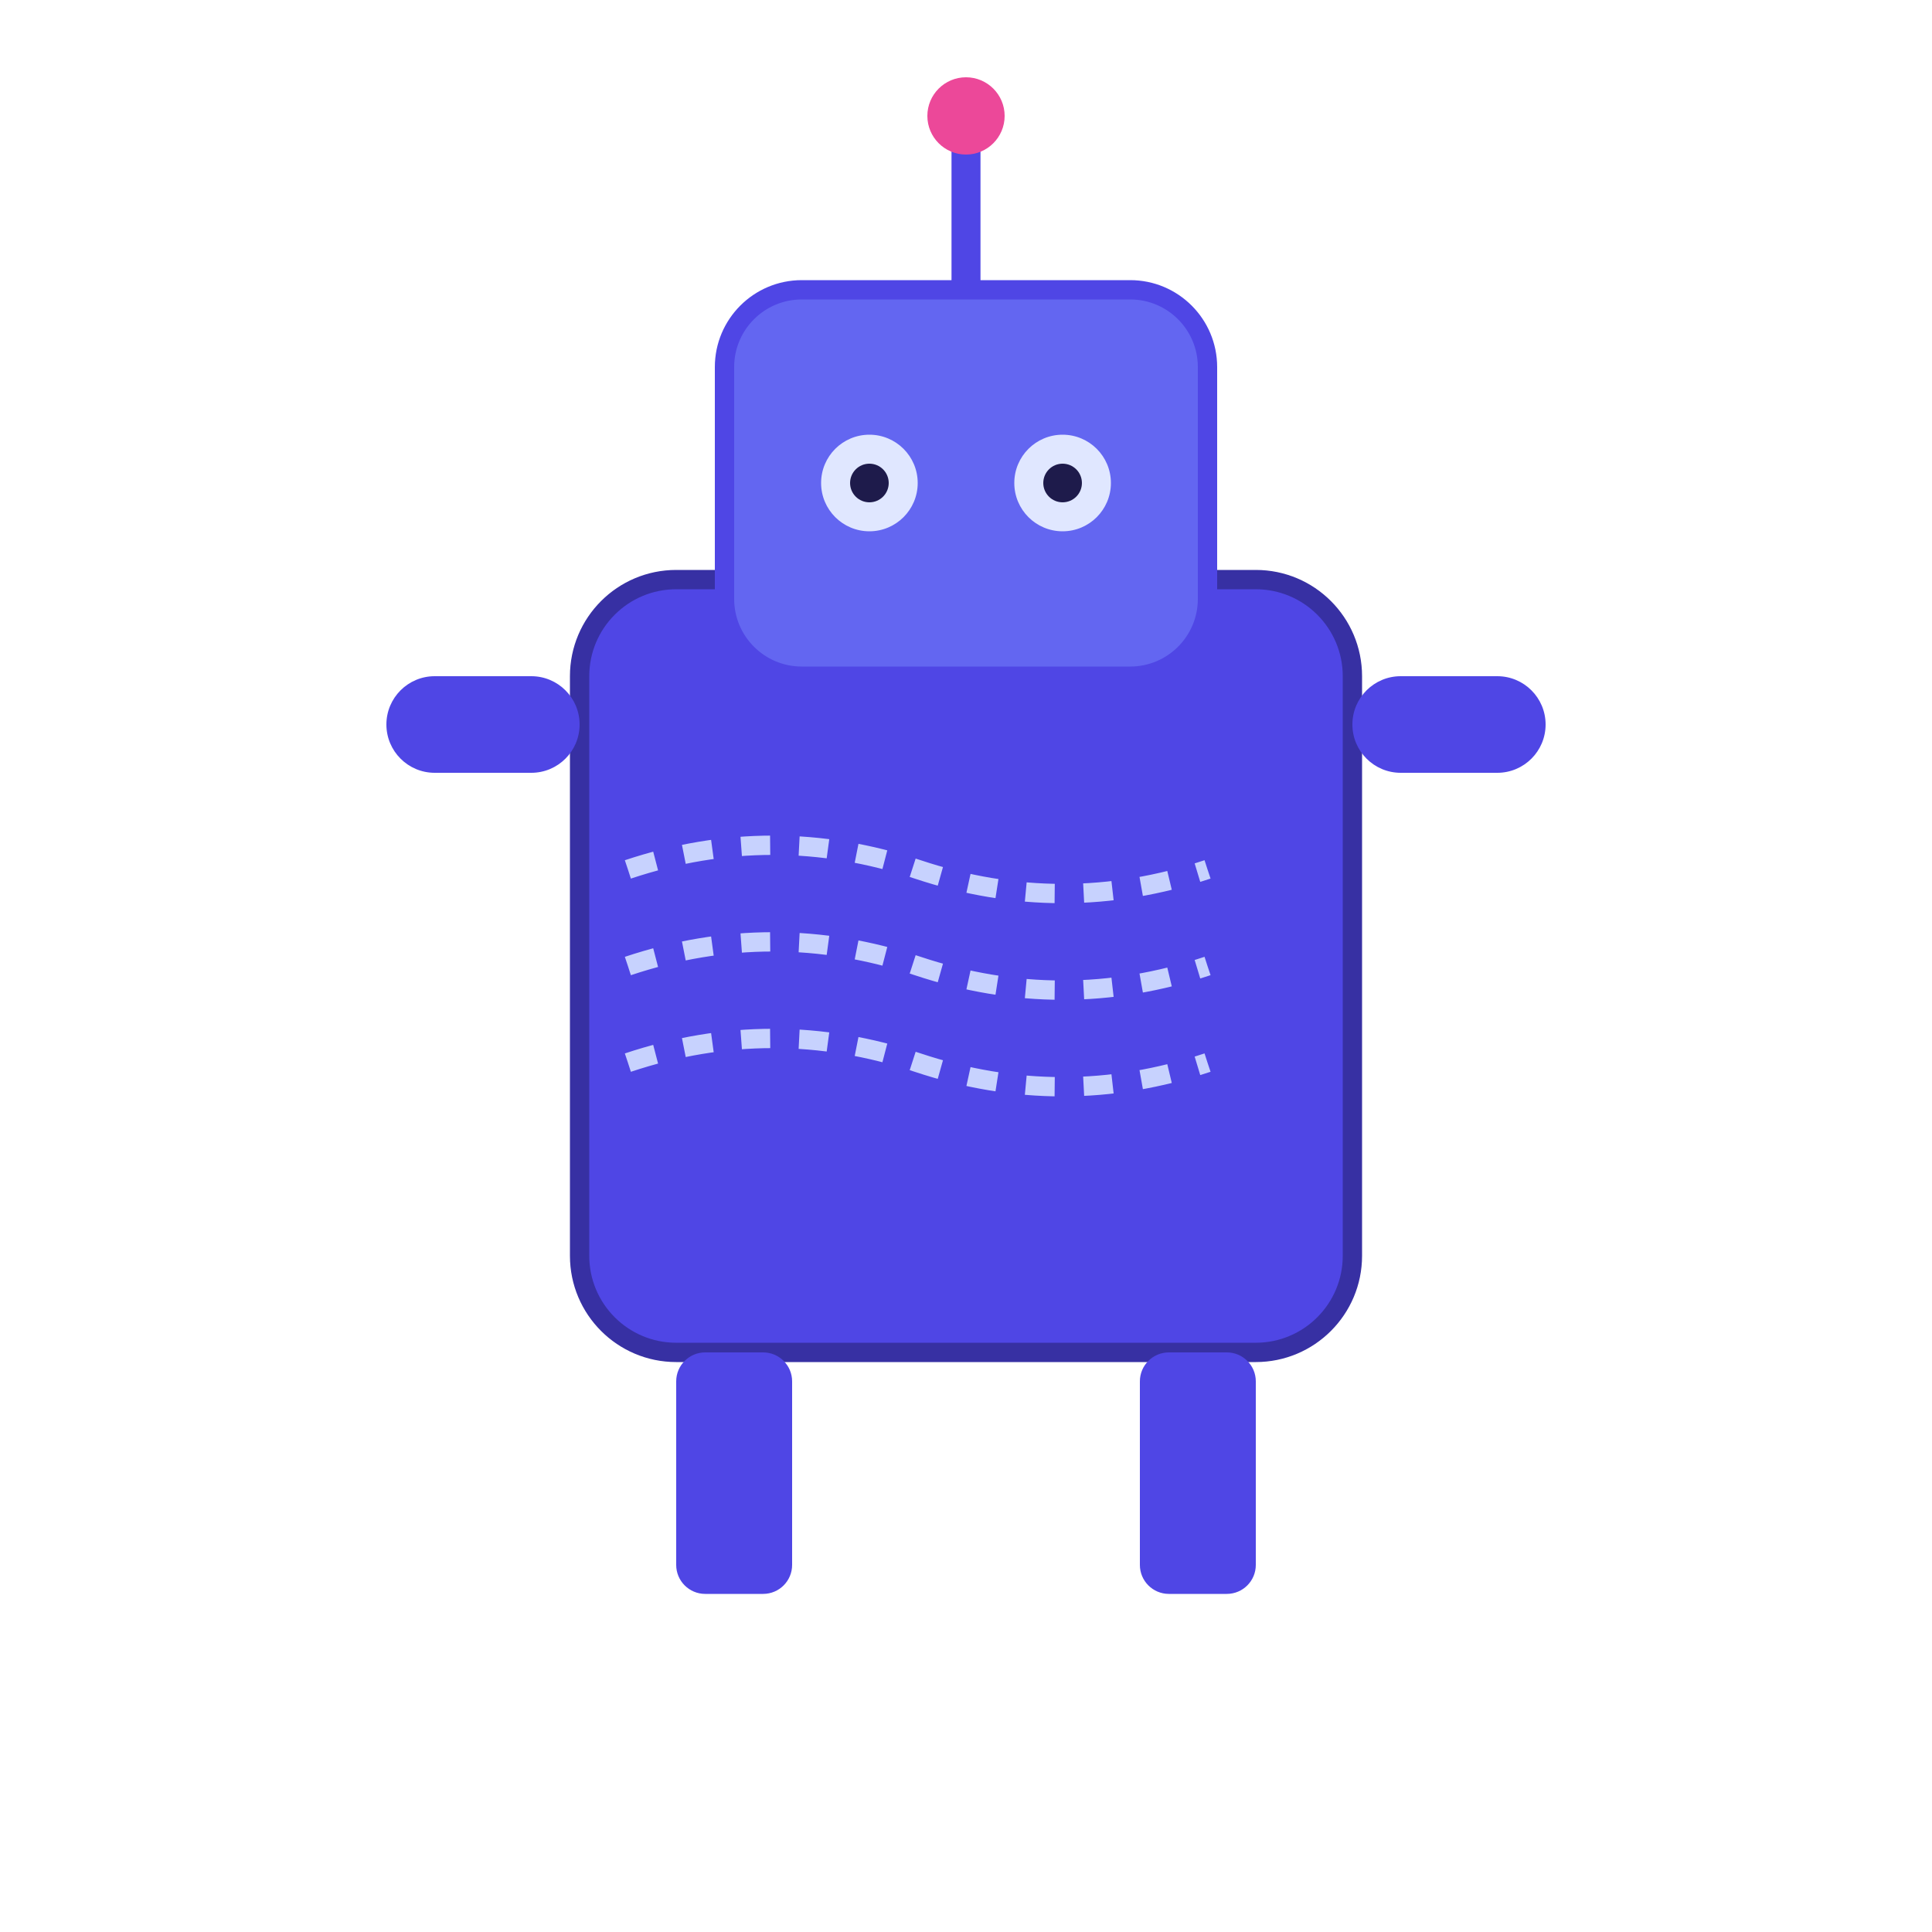
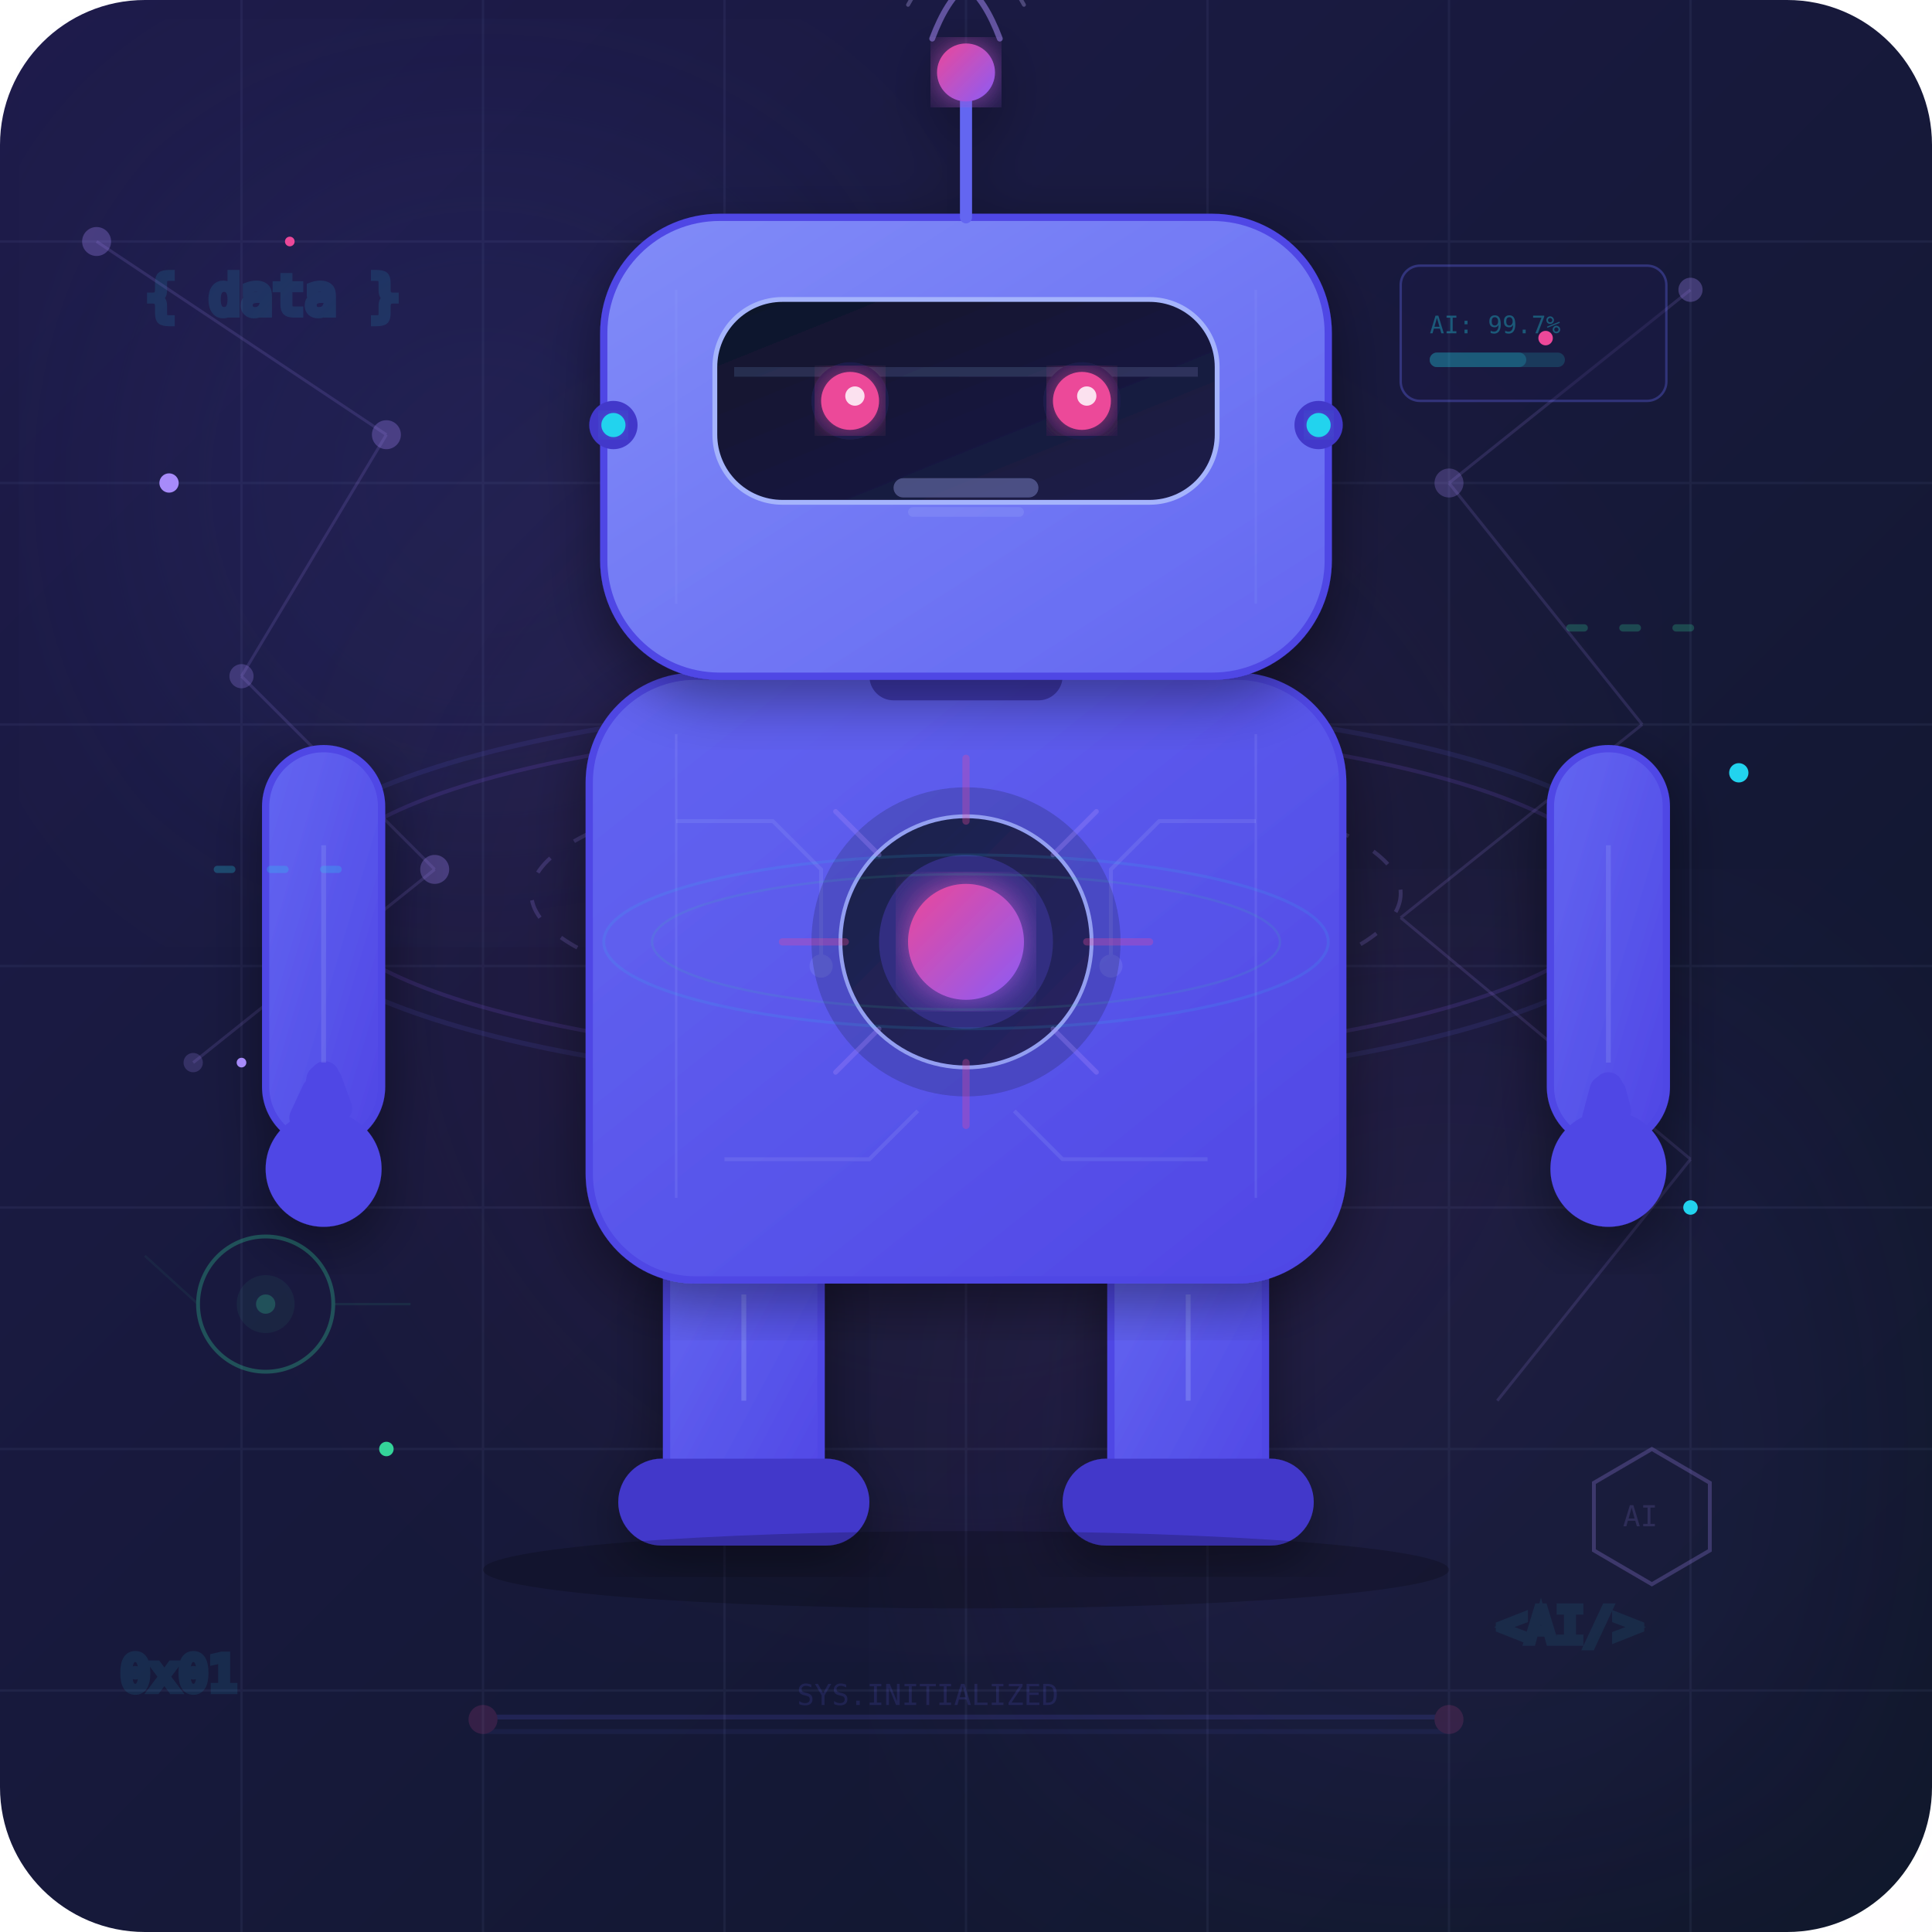
- <svg xmlns="http://www.w3.org/2000/svg" width="200" height="200" viewBox="0 0 200 200">
-   <rect x="60" y="60" width="80" height="80" rx="10" fill="#4F46E5" stroke="#3730A3" stroke-width="2" />
-   <rect x="75" y="30" width="50" height="40" rx="8" fill="#6366F1" stroke="#4F46E5" stroke-width="2" />
-   <circle cx="90" cy="50" r="5" fill="#E0E7FF" />
-   <circle cx="110" cy="50" r="5" fill="#E0E7FF" />
-   <circle cx="90" cy="50" r="2" fill="#1E1B4B" />
-   <circle cx="110" cy="50" r="2" fill="#1E1B4B" />
-   <line x1="100" y1="30" x2="100" y2="15" stroke="#4F46E5" stroke-width="3" />
-   <circle cx="100" cy="12" r="4" fill="#EC4899" />
-   <rect x="40" y="70" width="20" height="10" rx="5" fill="#4F46E5" />
-   <rect x="140" y="70" width="20" height="10" rx="5" fill="#4F46E5" />
-   <rect x="70" y="140" width="12" height="25" rx="3" fill="#4F46E5" />
-   <rect x="118" y="140" width="12" height="25" rx="3" fill="#4F46E5" />
-   <path d="M65 90 Q80 85 95 90 Q110 95 125 90" fill="none" stroke="#C7D2FE" stroke-width="2" stroke-dasharray="3,3" />
-   <path d="M65 100 Q80 95 95 100 Q110 105 125 100" fill="none" stroke="#C7D2FE" stroke-width="2" stroke-dasharray="3,3" />
-   <path d="M65 110 Q80 105 95 110 Q110 115 125 110" fill="none" stroke="#C7D2FE" stroke-width="2" stroke-dasharray="3,3" />
+ <svg xmlns="http://www.w3.org/2000/svg" width="400" height="400" viewBox="0 0 400 400">
+   <defs>
+     <linearGradient id="bgGrad" x1="0%" y1="0%" x2="100%" y2="100%">
+       <stop offset="0%" stop-color="#1e1b4b" />
+       <stop offset="100%" stop-color="#0f172a" />
+     </linearGradient>
+     <linearGradient id="bodyGrad" x1="0%" y1="0%" x2="100%" y2="100%">
+       <stop offset="0%" stop-color="#6366F1" />
+       <stop offset="100%" stop-color="#4F46E5" />
+     </linearGradient>
+     <linearGradient id="headGrad" x1="0%" y1="0%" x2="100%" y2="100%">
+       <stop offset="0%" stop-color="#818CF8" />
+       <stop offset="100%" stop-color="#6366F1" />
+     </linearGradient>
+     <linearGradient id="visorGrad" x1="0%" y1="0%" x2="100%" y2="100%">
+       <stop offset="0%" stop-color="#0F172A" />
+       <stop offset="100%" stop-color="#1E1B4B" />
+     </linearGradient>
+     <linearGradient id="accentGrad" x1="0%" y1="0%" x2="100%" y2="100%">
+       <stop offset="0%" stop-color="#EC4899" />
+       <stop offset="100%" stop-color="#8B5CF6" />
+     </linearGradient>
+     <linearGradient id="greenGrad" x1="0%" y1="0%" x2="100%" y2="100%">
+       <stop offset="0%" stop-color="#34D399" />
+       <stop offset="100%" stop-color="#059669" />
+     </linearGradient>
+     <linearGradient id="cyanGrad" x1="0%" y1="0%" x2="100%" y2="100%">
+       <stop offset="0%" stop-color="#22D3EE" />
+       <stop offset="100%" stop-color="#0891B2" />
+     </linearGradient>
+     <linearGradient id="ringOrbit" x1="0%" y1="0%" x2="100%" y2="100%">
+       <stop offset="0%" stop-color="#A78BFA" stop-opacity="0.5" />
+       <stop offset="50%" stop-color="#6366F1" stop-opacity="0.15" />
+       <stop offset="100%" stop-color="#A78BFA" stop-opacity="0.5" />
+     </linearGradient>
+     <filter id="glow">
+       <feGaussianBlur stdDeviation="4" result="blur" />
+       <feMerge>
+         <feMergeNode in="blur" />
+         <feMergeNode in="SourceGraphic" />
+       </feMerge>
+     </filter>
+     <filter id="softGlow">
+       <feGaussianBlur stdDeviation="8" result="blur" />
+       <feMerge>
+         <feMergeNode in="blur" />
+         <feMergeNode in="SourceGraphic" />
+       </feMerge>
+     </filter>
+     <filter id="shadow">
+       <feDropShadow dx="0" dy="4" stdDeviation="6" flood-color="#000" flood-opacity="0.4" />
+     </filter>
+     <filter id="bgBlur">
+       <feGaussianBlur stdDeviation="30" />
+     </filter>
+   </defs>
+   <rect width="400" height="400" rx="30" fill="url(#bgGrad)" />
+   <circle cx="100" cy="100" r="80" fill="#6366F1" opacity="0.08" filter="url(#bgBlur)" />
+   <circle cx="300" cy="300" r="100" fill="#8B5CF6" opacity="0.06" filter="url(#bgBlur)" />
+   <circle cx="200" cy="200" r="120" fill="#EC4899" opacity="0.04" filter="url(#bgBlur)" />
+   <g opacity="0.06" stroke="#A5B4FC" stroke-width="0.5" fill="none">
+     <line x1="0" y1="50" x2="400" y2="50" />
+     <line x1="0" y1="100" x2="400" y2="100" />
+     <line x1="0" y1="150" x2="400" y2="150" />
+     <line x1="0" y1="200" x2="400" y2="200" />
+     <line x1="0" y1="250" x2="400" y2="250" />
+     <line x1="0" y1="300" x2="400" y2="300" />
+     <line x1="0" y1="350" x2="400" y2="350" />
+     <line x1="50" y1="0" x2="50" y2="400" />
+     <line x1="100" y1="0" x2="100" y2="400" />
+     <line x1="150" y1="0" x2="150" y2="400" />
+     <line x1="200" y1="0" x2="200" y2="400" />
+     <line x1="250" y1="0" x2="250" y2="400" />
+     <line x1="300" y1="0" x2="300" y2="400" />
+     <line x1="350" y1="0" x2="350" y2="400" />
+   </g>
+   <g opacity="0.2" stroke="#22D3EE" stroke-width="1.5" fill="none">
+     <text x="30" y="65" font-family="monospace" font-size="11" fill="#22D3EE" opacity="0.6">{ data }</text>
+     <text x="310" y="340" font-family="monospace" font-size="10" fill="#A78BFA" opacity="0.4">&lt;AI/&gt;</text>
+     <text x="25" y="350" font-family="monospace" font-size="10" fill="#34D399" opacity="0.5">0x01</text>
+   </g>
+   <g stroke="#A78BFA" stroke-width="0.6" fill="none" opacity="0.15">
+     <line x1="20" y1="50" x2="80" y2="90" />
+     <line x1="80" y1="90" x2="50" y2="140" />
+     <line x1="50" y1="140" x2="90" y2="180" />
+     <line x1="90" y1="180" x2="40" y2="220" />
+     <line x1="350" y1="60" x2="300" y2="100" />
+     <line x1="300" y1="100" x2="340" y2="150" />
+     <line x1="340" y1="150" x2="290" y2="190" />
+     <line x1="290" y1="190" x2="350" y2="240" />
+     <line x1="350" y1="240" x2="310" y2="290" />
+   </g>
+   <g>
+     <circle cx="20" cy="50" r="3" fill="#A78BFA" opacity="0.3">
+       <animate attributeName="opacity" values="0.3;0.1;0.3" dur="3s" repeatCount="indefinite" />
+     </circle>
+     <circle cx="80" cy="90" r="3" fill="#A78BFA" opacity="0.3">
+       <animate attributeName="opacity" values="0.3;0.1;0.3" dur="2.5s" repeatCount="indefinite" />
+     </circle>
+     <circle cx="50" cy="140" r="2.5" fill="#A78BFA" opacity="0.25">
+       <animate attributeName="opacity" values="0.25;0.05;0.25" dur="3.5s" repeatCount="indefinite" />
+     </circle>
+     <circle cx="90" cy="180" r="3" fill="#A78BFA" opacity="0.3">
+       <animate attributeName="opacity" values="0.3;0.1;0.3" dur="2s" repeatCount="indefinite" />
+     </circle>
+     <circle cx="40" cy="220" r="2" fill="#A78BFA" opacity="0.2">
+       <animate attributeName="opacity" values="0.2;0.05;0.2" dur="4s" repeatCount="indefinite" />
+     </circle>
+     <circle cx="350" cy="60" r="2.5" fill="#A78BFA" opacity="0.3">
+       <animate attributeName="opacity" values="0.3;0.1;0.3" dur="2.8s" repeatCount="indefinite" />
+     </circle>
+     <circle cx="300" cy="100" r="3" fill="#A78BFA" opacity="0.25">
+       <animate attributeName="opacity" values="0.25;0.05;0.25" dur="3.2s" repeatCount="indefinite" />
+     </circle>
+   </g>
+   <g transform="translate(200,185)">
+     <ellipse cx="0" cy="0" rx="145" ry="40" fill="none" stroke="#6366F1" stroke-width="1" opacity="0.12">
+       <animateTransform attributeName="transform" type="rotate" from="0" to="360" dur="20s" repeatCount="indefinite" />
+     </ellipse>
+     <ellipse cx="0" cy="0" rx="135" ry="35" fill="none" stroke="#8B5CF6" stroke-width="0.8" opacity="0.15">
+       <animateTransform attributeName="transform" type="rotate" from="60" to="420" dur="25s" repeatCount="indefinite" />
+     </ellipse>
+     <circle r="4" fill="#EC4899" opacity="0.6" filter="url(#glow)">
+       <animateMotion dur="8s" repeatCount="indefinite" path="M0,-145 A145,40 0 1,1 0,145 A145,40 0 1,1 0,-145" />
+     </circle>
+     <circle r="3" fill="#22D3EE" opacity="0.5" filter="url(#glow)">
+       <animateMotion dur="12s" repeatCount="indefinite" path="M0,-135 A135,35 0 1,0 0,135 A135,35 0 1,0 0,-135" />
+     </circle>
+   </g>
+   <g transform="translate(200,185)">
+     <ellipse cx="0" cy="0" rx="90" ry="25" fill="none" stroke="#A78BFA" stroke-width="0.8" stroke-dasharray="4,6" opacity="0.2">
+       <animateTransform attributeName="transform" type="rotate" from="0" to="-360" dur="15s" repeatCount="indefinite" />
+     </ellipse>
+   </g>
+   <g filter="url(#shadow)">
+     <rect x="138" y="255" width="32" height="60" rx="8" fill="url(#bodyGrad)" stroke="#4F46E5" stroke-width="1.5" />
+     <rect x="128" y="302" width="52" height="18" rx="9" fill="#4338CA" />
+     <rect x="230" y="255" width="32" height="60" rx="8" fill="url(#bodyGrad)" stroke="#4F46E5" stroke-width="1.5" />
+     <rect x="220" y="302" width="52" height="18" rx="9" fill="#4338CA" />
+     <line x1="154" y1="268" x2="154" y2="290" stroke="#A5B4FC" stroke-width="1" opacity="0.3" />
+     <line x1="246" y1="268" x2="246" y2="290" stroke="#A5B4FC" stroke-width="1" opacity="0.3" />
+   </g>
+   <g filter="url(#shadow)">
+     <rect x="55" y="155" width="24" height="82" rx="12" fill="url(#bodyGrad)" stroke="#4F46E5" stroke-width="1.5" />
+     <g transform="translate(67, 242)">
+       <circle cx="0" cy="0" r="12" fill="#4F46E5" />
+       <rect x="-3" y="-20" width="6" height="12" rx="3" fill="#4F46E5" transform="rotate(-20,-3,-20)" />
+       <rect x="-3" y="-22" width="6" height="14" rx="3" fill="#4F46E5" transform="rotate(-5,-3,-22)" />
+       <rect x="-3" y="-22" width="6" height="14" rx="3" fill="#4F46E5" transform="rotate(10,-3,-22)" />
+       <rect x="-3" y="-20" width="6" height="12" rx="3" fill="#4F46E5" transform="rotate(25,-3,-20)" />
+     </g>
+     <rect x="321" y="155" width="24" height="82" rx="12" fill="url(#bodyGrad)" stroke="#4F46E5" stroke-width="1.5" />
+     <g transform="translate(333, 242)">
+       <circle cx="0" cy="0" r="12" fill="#4F46E5" />
+       <rect x="-3" y="-18" width="6" height="10" rx="3" fill="#4F46E5" transform="rotate(-15,-3,-18)" />
+       <rect x="-3" y="-20" width="6" height="12" rx="3" fill="#4F46E5" transform="rotate(0,-3,-20)" />
+       <rect x="-3" y="-20" width="6" height="12" rx="3" fill="#4F46E5" transform="rotate(15,-3,-20)" />
+     </g>
+     <line x1="67" y1="175" x2="67" y2="220" stroke="#A5B4FC" stroke-width="1" opacity="0.2" />
+     <line x1="333" y1="175" x2="333" y2="220" stroke="#A5B4FC" stroke-width="1" opacity="0.2" />
+   </g>
+   <g filter="url(#shadow)">
+     <rect x="122" y="140" width="156" height="125" rx="22" fill="url(#bodyGrad)" stroke="#4F46E5" stroke-width="1.5">
+       <animate attributeName="y" values="140;137;140" dur="3s" repeatCount="indefinite" />
+     </rect>
+     <line x1="140" y1="152" x2="140" y2="248" stroke="#A5B4FC" stroke-width="0.5" opacity="0.15" />
+     <line x1="260" y1="152" x2="260" y2="248" stroke="#A5B4FC" stroke-width="0.5" opacity="0.15" />
+     <g opacity="0.12" stroke="#C7D2FE" stroke-width="0.8" fill="none">
+       <path d="M140 170 L160 170 L170 180 L170 200" />
+       <circle cx="170" cy="200" r="2" fill="#C7D2FE" />
+       <path d="M260 170 L240 170 L230 180 L230 200" />
+       <circle cx="230" cy="200" r="2" fill="#C7D2FE" />
+       <path d="M150 240 L180 240 L190 230" />
+       <path d="M250 240 L220 240 L210 230" />
+     </g>
+     <circle cx="200" cy="195" r="32" fill="#0F172A" opacity="0.2" />
+     <circle cx="200" cy="195" r="26" fill="url(#visorGrad)" stroke="#A5B4FC" stroke-width="0.8" opacity="0.8" />
+     <circle cx="200" cy="195" r="18" fill="#312E81" />
+     <circle cx="200" cy="195" r="12" fill="url(#accentGrad)" filter="url(#glow)">
+       <animate attributeName="r" values="12;14;12" dur="1.5s" repeatCount="indefinite" />
+     </circle>
+     <g opacity="0.3">
+       <line x1="200" y1="170" x2="200" y2="157" stroke="#EC4899" stroke-width="1.5" stroke-linecap="round">
+         <animate attributeName="opacity" values="0.5;0.1;0.5" dur="1.5s" repeatCount="indefinite" />
+       </line>
+       <line x1="200" y1="220" x2="200" y2="233" stroke="#EC4899" stroke-width="1.5" stroke-linecap="round">
+         <animate attributeName="opacity" values="0.5;0.1;0.5" dur="1.5s" repeatCount="indefinite" />
+       </line>
+       <line x1="175" y1="195" x2="162" y2="195" stroke="#EC4899" stroke-width="1.5" stroke-linecap="round">
+         <animate attributeName="opacity" values="0.5;0.1;0.5" dur="1.5s" repeatCount="indefinite" />
+       </line>
+       <line x1="225" y1="195" x2="238" y2="195" stroke="#EC4899" stroke-width="1.5" stroke-linecap="round">
+         <animate attributeName="opacity" values="0.5;0.1;0.5" dur="1.5s" repeatCount="indefinite" />
+       </line>
+       <line x1="182" y1="177" x2="173" y2="168" stroke="#A78BFA" stroke-width="1" stroke-linecap="round">
+         <animate attributeName="opacity" values="0.3;0.05;0.3" dur="2s" repeatCount="indefinite" />
+       </line>
+       <line x1="218" y1="177" x2="227" y2="168" stroke="#A78BFA" stroke-width="1" stroke-linecap="round">
+         <animate attributeName="opacity" values="0.3;0.05;0.3" dur="2s" repeatCount="indefinite" />
+       </line>
+       <line x1="182" y1="213" x2="173" y2="222" stroke="#A78BFA" stroke-width="1" stroke-linecap="round">
+         <animate attributeName="opacity" values="0.3;0.05;0.3" dur="2s" repeatCount="indefinite" />
+       </line>
+       <line x1="218" y1="213" x2="227" y2="222" stroke="#A78BFA" stroke-width="1" stroke-linecap="round">
+         <animate attributeName="opacity" values="0.3;0.05;0.3" dur="2s" repeatCount="indefinite" />
+       </line>
+     </g>
+   </g>
+   <rect x="180" y="133" width="40" height="12" rx="5" fill="#3730A3" opacity="0.8" />
+   <g filter="url(#shadow)">
+     <rect x="125" y="45" width="150" height="95" rx="24" fill="url(#headGrad)" stroke="#4F46E5" stroke-width="1.5">
+       <animate attributeName="y" values="45;42;45" dur="3s" repeatCount="indefinite" />
+     </rect>
+     <line x1="140" y1="60" x2="140" y2="125" stroke="#A5B4FC" stroke-width="0.5" opacity="0.1" />
+     <line x1="260" y1="60" x2="260" y2="125" stroke="#A5B4FC" stroke-width="0.5" opacity="0.1" />
+     <rect x="148" y="62" width="104" height="42" rx="14" fill="url(#visorGrad)" stroke="#A5B4FC" stroke-width="1">
+       <animate attributeName="stroke-opacity" values="0.8;0.5;0.8" dur="3s" repeatCount="indefinite" />
+     </rect>
+     <rect x="152" y="76" width="96" height="2" fill="#A5B4FC" opacity="0.15">
+       <animate attributeName="y" values="66;84;66" dur="2.5s" repeatCount="indefinite" />
+     </rect>
+     <g>
+       <circle cx="176" cy="83" r="8" fill="#1E1B4B" />
+       <circle cx="176" cy="83" r="6" fill="#EC4899" filter="url(#glow)">
+         <animate attributeName="r" values="6;7;6" dur="2s" repeatCount="indefinite" />
+       </circle>
+       <circle cx="224" cy="83" r="8" fill="#1E1B4B" />
+       <circle cx="224" cy="83" r="6" fill="#EC4899" filter="url(#glow)">
+         <animate attributeName="r" values="6;7;6" dur="2s" repeatCount="indefinite" />
+       </circle>
+       <circle cx="177" cy="82" r="2" fill="#FDF2F8" opacity="0.9" />
+       <circle cx="225" cy="82" r="2" fill="#FDF2F8" opacity="0.9" />
+     </g>
+     <rect x="185" y="99" width="30" height="4" rx="2" fill="#A5B4FC" opacity="0.35" />
+     <rect x="188" y="105" width="24" height="2" rx="1" fill="#A5B4FC" opacity="0.2" />
+     <g>
+       <circle cx="127" cy="88" r="5" fill="#4338CA" />
+       <circle cx="127" cy="88" r="2.5" fill="#22D3EE" filter="url(#glow)">
+         <animate attributeName="opacity" values="0.8;0.3;0.8" dur="2s" repeatCount="indefinite" />
+       </circle>
+       <circle cx="273" cy="88" r="5" fill="#4338CA" />
+       <circle cx="273" cy="88" r="2.5" fill="#22D3EE" filter="url(#glow)">
+         <animate attributeName="opacity" values="0.8;0.3;0.8" dur="2s" repeatCount="indefinite" />
+       </circle>
+     </g>
+     <line x1="200" y1="45" x2="200" y2="15" stroke="#6366F1" stroke-width="2.5" stroke-linecap="round" />
+     <circle cx="200" cy="15" r="6" fill="url(#accentGrad)" filter="url(#glow)">
+       <animate attributeName="r" values="6;8;6" dur="1.5s" repeatCount="indefinite" />
+     </circle>
+     <path d="M193 8 Q196 0 200 -3 Q204 0 207 8" fill="none" stroke="#A78BFA" stroke-width="1.2" stroke-linecap="round" opacity="0.5">
+       <animate attributeName="opacity" values="0.5;0;0.5" dur="1.5s" repeatCount="indefinite" />
+     </path>
+     <path d="M188 1 Q193 -8 200 -12 Q207 -8 212 1" fill="none" stroke="#C4B5FD" stroke-width="0.8" stroke-linecap="round" opacity="0.3">
+       <animate attributeName="opacity" values="0.3;0;0.3" dur="1.5s" repeatCount="indefinite" />
+     </path>
+   </g>
+   <g transform="translate(200, 195)" opacity="0.12">
+     <ellipse cx="0" cy="0" rx="75" ry="18" fill="none" stroke="#22D3EE" stroke-width="0.6">
+       <animateTransform attributeName="transform" type="rotate" from="0" to="-360" dur="10s" repeatCount="indefinite" />
+     </ellipse>
+     <ellipse cx="0" cy="0" rx="65" ry="14" fill="none" stroke="#34D399" stroke-width="0.5">
+       <animateTransform attributeName="transform" type="rotate" from="45" to="-315" dur="12s" repeatCount="indefinite" />
+     </ellipse>
+   </g>
+   <g transform="translate(290, 55)" opacity="0.35">
+     <rect x="0" y="0" width="55" height="28" rx="4" fill="#1E1B4B" stroke="#6366F1" stroke-width="0.5" />
+     <text x="6" y="14" font-family="monospace" font-size="5" fill="#22D3EE">AI: 99.7%</text>
+     <rect x="6" y="18" width="28" height="3" rx="1.5" fill="#22D3EE" opacity="0.5" />
+     <rect x="6" y="18" width="20" height="3" rx="1.5" fill="#22D3EE">
+       <animate attributeName="width" values="20;28;20" dur="2s" repeatCount="indefinite" />
+     </rect>
+   </g>
+   <g transform="translate(55, 270)" opacity="0.3">
+     <circle cx="0" cy="0" r="14" fill="none" stroke="#34D399" stroke-width="0.8" />
+     <circle cx="0" cy="0" r="6" fill="#34D399" opacity="0.2" />
+     <circle cx="0" cy="0" r="2" fill="#34D399" filter="url(#glow)">
+       <animate attributeName="opacity" values="0.5;0.2;0.5" dur="2.5s" repeatCount="indefinite" />
+     </circle>
+     <line x1="14" y1="0" x2="30" y2="0" stroke="#34D399" stroke-width="0.5" opacity="0.3" />
+     <line x1="-14" y1="0" x2="-25" y2="-10" stroke="#34D399" stroke-width="0.5" opacity="0.2" />
+   </g>
+   <g transform="translate(330, 300)" opacity="0.25">
+     <polygon points="12,0 24,7 24,21 12,28 0,21 0,7" fill="none" stroke="#A78BFA" stroke-width="0.8">
+       <animateTransform attributeName="transform" type="rotate" from="0" to="360" dur="20s" repeatCount="indefinite" />
+     </polygon>
+     <text x="6" y="16" font-family="monospace" font-size="6" fill="#A78BFA" opacity="0.6">AI</text>
+   </g>
+   <g opacity="0.25">
+     <line x1="45" y1="180" x2="75" y2="180" stroke="#22D3EE" stroke-width="1.5" stroke-linecap="round" stroke-dasharray="3,8">
+       <animate attributeName="stroke-dashoffset" values="0;-33" dur="1s" repeatCount="indefinite" />
+     </line>
+     <line x1="325" y1="130" x2="355" y2="130" stroke="#34D399" stroke-width="1.5" stroke-linecap="round" stroke-dasharray="3,8">
+       <animate attributeName="stroke-dashoffset" values="0;-33" dur="1s" repeatCount="indefinite" />
+     </line>
+   </g>
+   <g>
+     <circle cx="35" cy="100" r="2" fill="#A78BFA">
+       <animate attributeName="cy" values="100;70;100" dur="4s" repeatCount="indefinite" />
+       <animate attributeName="opacity" values="0.5;0;0.5" dur="4s" repeatCount="indefinite" />
+     </circle>
+     <circle cx="360" cy="160" r="2" fill="#22D3EE">
+       <animate attributeName="cy" values="160;130;160" dur="3.5s" repeatCount="indefinite" />
+       <animate attributeName="opacity" values="0.4;0;0.4" dur="3.5s" repeatCount="indefinite" />
+     </circle>
+     <circle cx="80" cy="300" r="1.5" fill="#34D399">
+       <animate attributeName="cy" values="300;270;300" dur="5s" repeatCount="indefinite" />
+       <animate attributeName="opacity" values="0.4;0;0.4" dur="5s" repeatCount="indefinite" />
+     </circle>
+     <circle cx="320" cy="70" r="1.5" fill="#EC4899">
+       <animate attributeName="cy" values="70;40;70" dur="4.5s" repeatCount="indefinite" />
+       <animate attributeName="opacity" values="0.5;0;0.5" dur="4.5s" repeatCount="indefinite" />
+     </circle>
+     <circle cx="50" cy="220" r="1" fill="#A78BFA">
+       <animate attributeName="cy" values="220;190;220" dur="3s" repeatCount="indefinite" />
+       <animate attributeName="opacity" values="0.3;0;0.3" dur="3s" repeatCount="indefinite" />
+     </circle>
+     <circle cx="350" cy="250" r="1.5" fill="#22D3EE">
+       <animate attributeName="cy" values="250;220;250" dur="6s" repeatCount="indefinite" />
+       <animate attributeName="opacity" values="0.4;0;0.4" dur="6s" repeatCount="indefinite" />
+     </circle>
+     <circle cx="60" cy="50" r="1" fill="#EC4899">
+       <animate attributeName="cy" values="50;30;50" dur="3.8s" repeatCount="indefinite" />
+       <animate attributeName="opacity" values="0.5;0;0.5" dur="3.8s" repeatCount="indefinite" />
+     </circle>
+   </g>
+   <g opacity="0.15">
+     <rect x="100" y="355" width="200" height="1" fill="#6366F1" />
+     <rect x="100" y="358" width="200" height="1" fill="#6366F1" opacity="0.5" />
+     <circle cx="100" cy="356" r="3" fill="#EC4899" />
+     <circle cx="300" cy="356" r="3" fill="#EC4899" />
+     <text x="165" y="353" font-family="monospace" font-size="6" fill="#6366F1">SYS.INITIALIZED</text>
+   </g>
+   <ellipse cx="200" cy="325" rx="100" ry="8" fill="#000" opacity="0.2" />
</svg>
